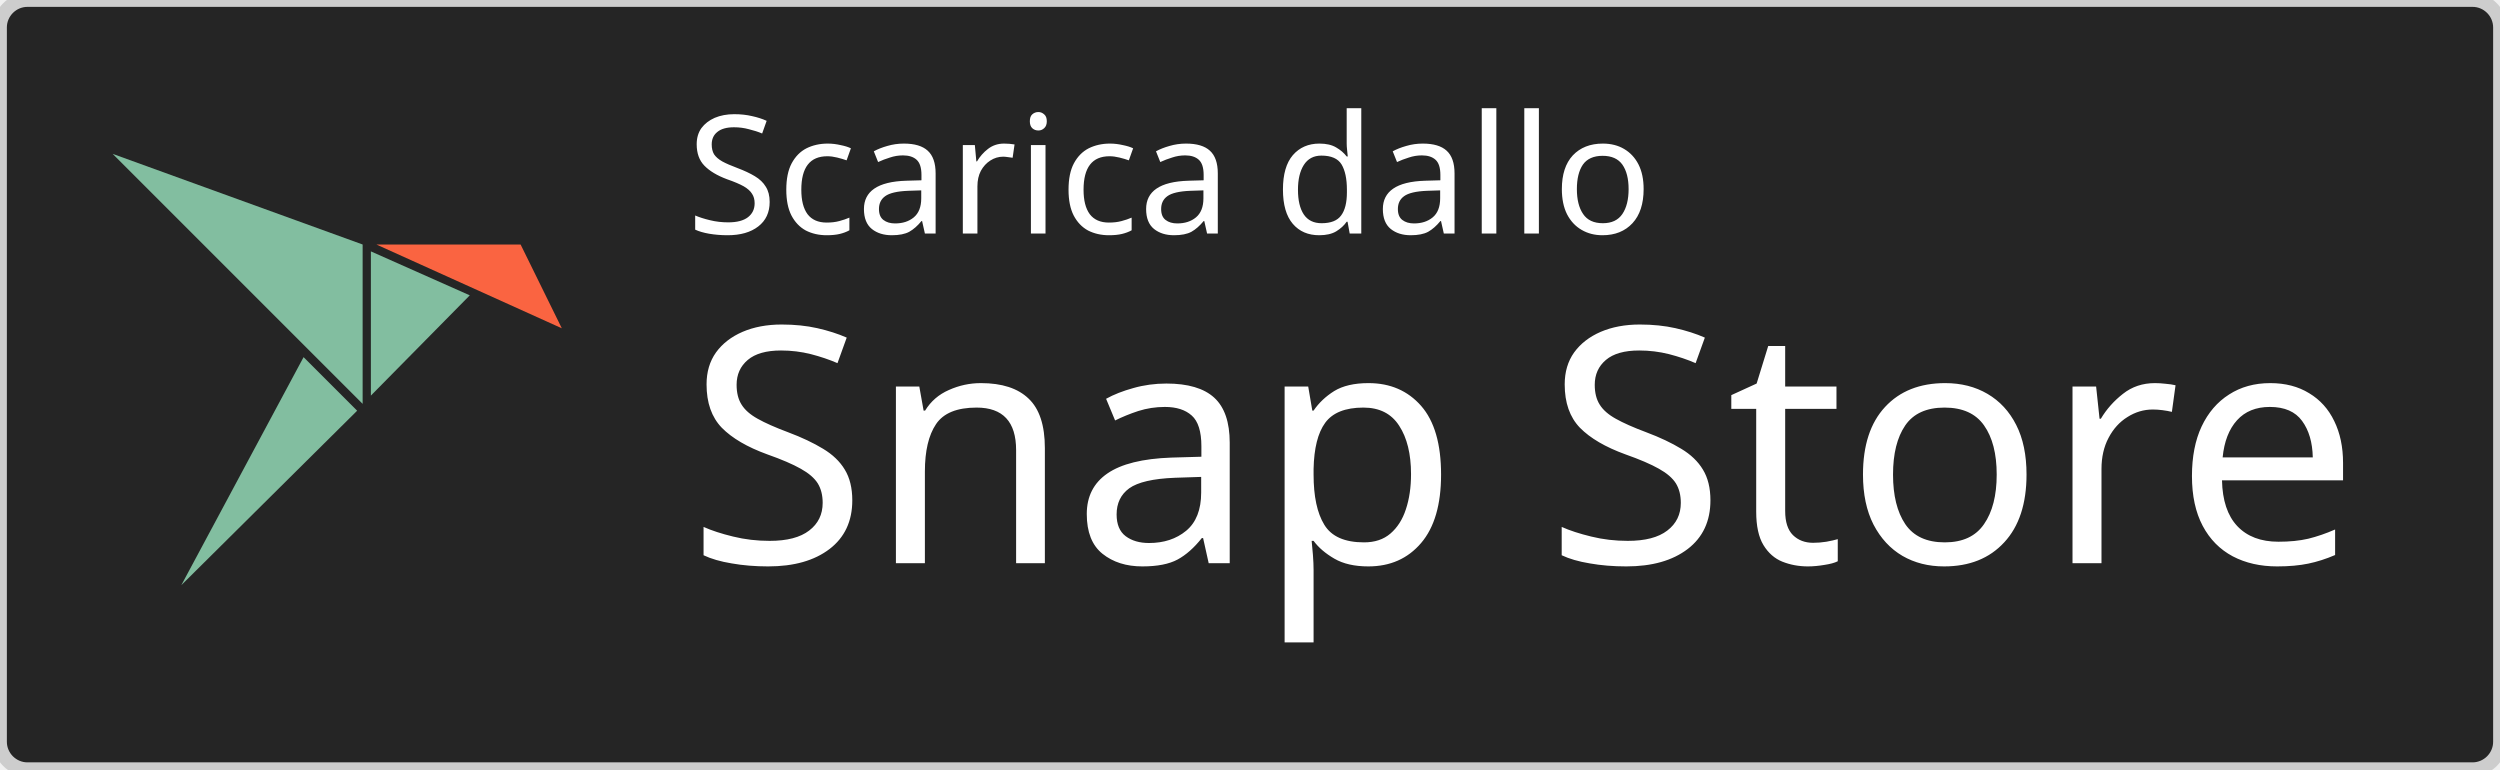
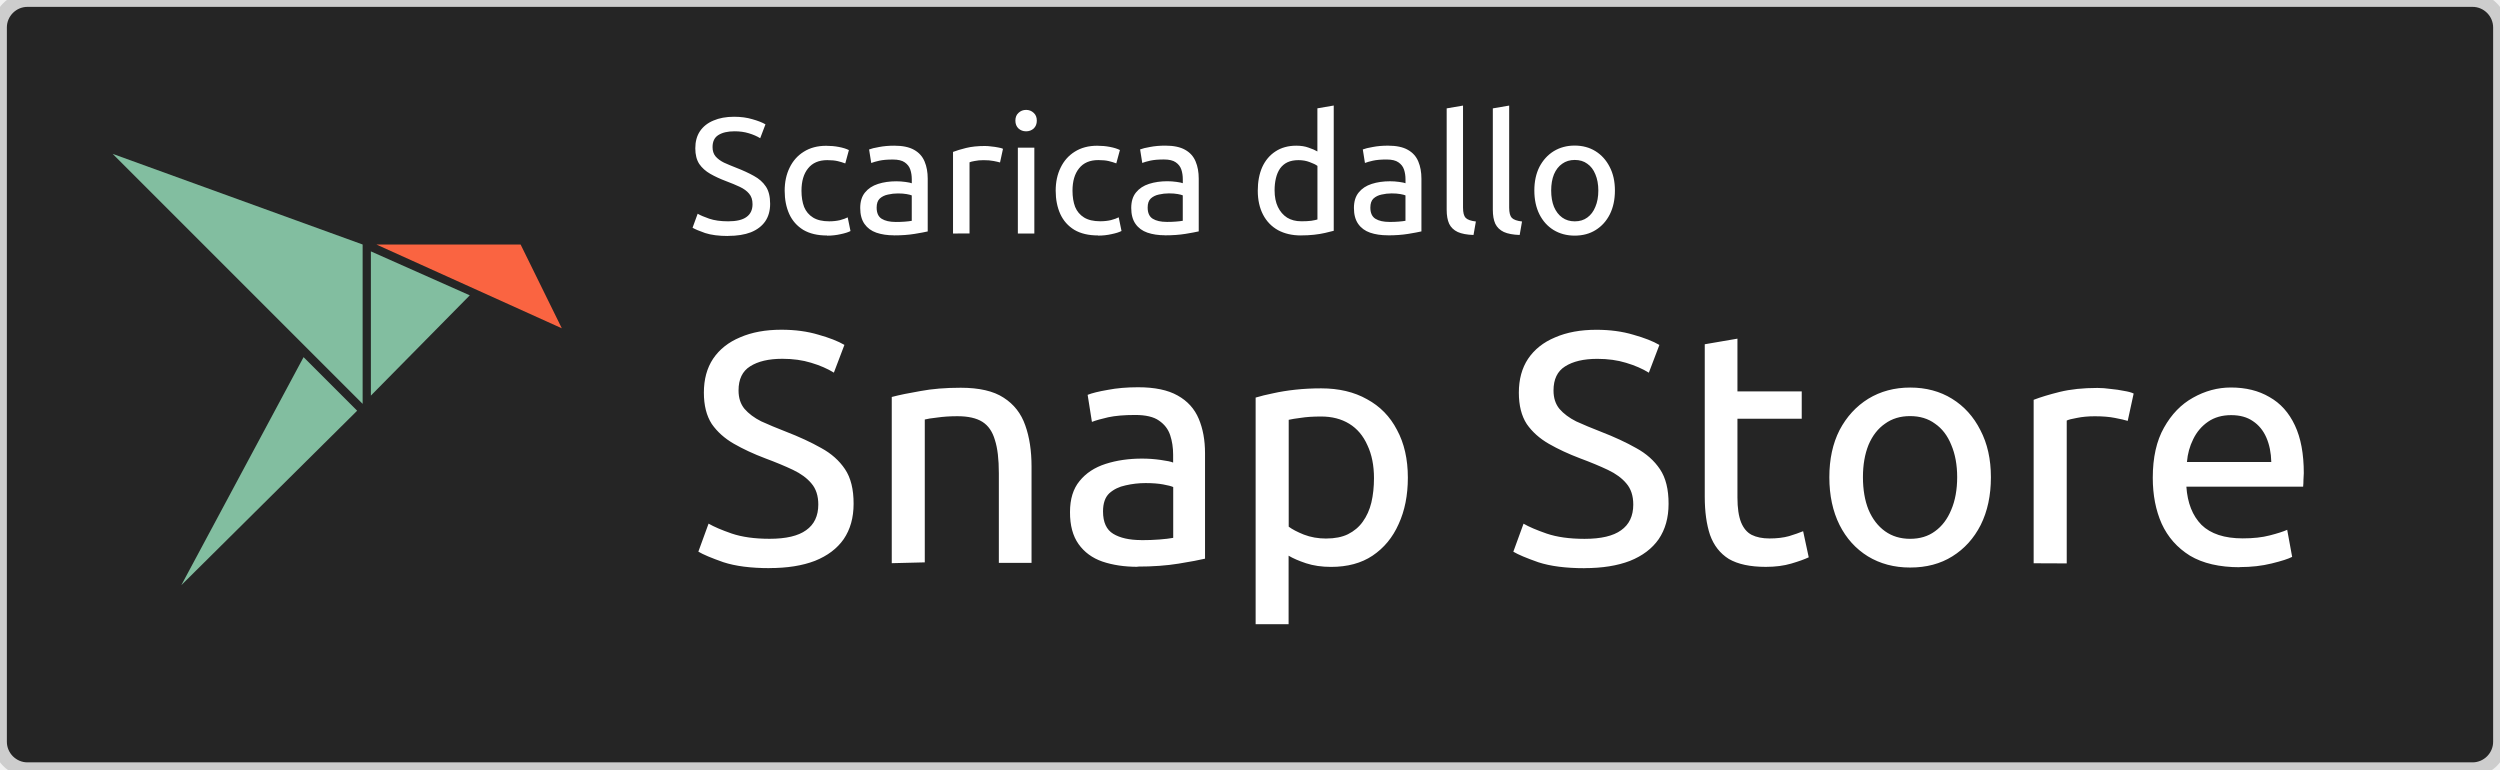
- <svg xmlns="http://www.w3.org/2000/svg" version="1.1" id="Layer_1" x="0px" y="0px" viewBox="0 0 182 56" style="enable-background:new 0 0 182 56;" xml:space="preserve">
-   <style type="text/css">
-         .st0 {
+ <svg xmlns="http://www.w3.org/2000/svg" id="a" enable-background="new 0 0 182 56" version="1.1" viewBox="0 0 182 56">
+   <style id="b" type="text/css">.st0 {
            fill-rule: evenodd;
            clip-rule: evenodd;
            fill: #252525;
            stroke: #CDCDCD;
        }

        .st1 {
            fill: #82BEA0;
        }

        .st2 {
            fill: #FA6441;
        }

        .st3 {
            fill: #FFFFFF;
        }

        .st4 {
            font-family: 'Ubuntu';
        }

        .st5 {
            font-size: 12px;
            font-weight: 500;
        }

        .st6 {
            font-size: 24px;
            font-weight: 500;
-         }
-     </style>
-   <g>
-     <g id="Black-badge">
-       <path id="Rectangle-path" class="st0" d="M2,0h178c1.1,0,2,0.9,2,2v52c0,1.1-0.9,2-2,2H2c-1.1,0-2-0.9-2-2V2C0,0.9,0.9,0,2,0z" />
-       <g id="logo" transform="translate(8, 11)">
-         <path id="body" class="st1" d="M19,17.8V7.3l7.2,3.2L19,17.8z M5.2,31.6L14.1,15l3.9,3.9L5.2,31.6z M0.2,0.2l18.2,6.6v11.6     L0.2,0.2z" />
-         <polygon id="head" class="st2" points="29.9,6.8 19.4,6.8 32.9,12.9" />
+         }</style>
+   <g id="e">
+     <g id="f">
+       <path id="g" class="st0" d="M2,0h178c1.1,0,2,0.9,2,2v52c0,1.1-0.9,2-2,2H2c-1.1,0-2-0.9-2-2V2C0,0.9,0.9,0,2,0z" />
+       <g id="h" transform="translate(8 11)">
+         <path id="i" class="st1" d="M19,17.8V7.3l7.2,3.2L19,17.8z M5.2,31.6L14.1,15l3.9,3.9L5.2,31.6z M0.2,0.2l18.2,6.6v11.6     L0.2,0.2z" />
+         <polygon id="j" class="st2" points="29.9 6.8 19.4 6.8 32.9 12.9" />
      </g>
-       <text transform="matrix(1 0 0 1 50 17)" class="st3 st4 st5">Scarica dallo</text>
-       <text transform="matrix(1 0 0 1 50 41)" class="st3 st4 st6">Snap Store</text>
+       <path id="k" class="st3 st4 st5" transform="translate(50,17)" d="m3.01 0.18q-1.02 0-1.68-0.216-0.648-0.228-0.912-0.384l0.372-1.02q0.288 0.168 0.84 0.36 0.564 0.192 1.38 0.192 0.9 0 1.33-0.312 0.444-0.312 0.444-0.936 0-0.48-0.252-0.768-0.24-0.288-0.672-0.492t-1.01-0.42q-0.636-0.24-1.14-0.528t-0.804-0.72q-0.288-0.444-0.288-1.14 0-0.732 0.336-1.24 0.348-0.516 0.984-0.78 0.636-0.276 1.5-0.276 0.744 0 1.34 0.18 0.6 0.168 0.948 0.372l-0.384 1.01q-0.348-0.216-0.828-0.36-0.468-0.144-1.04-0.144-0.744 0-1.18 0.276-0.42 0.264-0.42 0.876 0 0.408 0.216 0.672 0.228 0.264 0.612 0.456 0.396 0.18 0.888 0.372 0.744 0.288 1.3 0.6 0.552 0.3 0.864 0.768t0.312 1.26q0 0.756-0.36 1.28-0.36 0.516-1.04 0.792-0.684 0.264-1.66 0.264zm7.2-0.036q-1.04 0-1.73-0.408-0.684-0.42-1.02-1.15-0.336-0.744-0.336-1.7 0-0.948 0.36-1.68 0.36-0.744 1.03-1.16 0.684-0.432 1.63-0.432 0.492 0 0.924 0.084 0.444 0.084 0.732 0.228l-0.264 0.972q-0.252-0.096-0.552-0.168t-0.756-0.072q-0.924 0-1.4 0.6-0.48 0.588-0.48 1.63 0 0.672 0.192 1.18 0.204 0.492 0.648 0.768t1.18 0.276q0.42 0 0.78-0.084 0.36-0.096 0.564-0.204l0.204 0.996q-0.252 0.132-0.72 0.228-0.468 0.108-0.984 0.108zm4.87-0.012q-0.72 0-1.28-0.192-0.552-0.192-0.864-0.636t-0.312-1.16q0-0.708 0.348-1.13 0.348-0.432 0.948-0.624t1.33-0.192q0.336 0 0.672 0.048 0.348 0.048 0.456 0.096v-0.288q0-0.384-0.108-0.708t-0.408-0.528q-0.288-0.204-0.864-0.204-0.6 0-0.984 0.084-0.372 0.084-0.588 0.168l-0.156-0.984q0.24-0.096 0.732-0.18 0.492-0.096 1.1-0.096 0.912 0 1.44 0.3 0.54 0.3 0.768 0.852 0.228 0.54 0.228 1.25v3.84q-0.3 0.072-0.96 0.18t-1.5 0.108zm0.12-0.972q0.372 0 0.672-0.024 0.312-0.024 0.504-0.06v-1.85q-0.108-0.048-0.372-0.096t-0.636-0.048-0.732 0.084q-0.348 0.072-0.588 0.288-0.228 0.216-0.228 0.66 0 0.588 0.372 0.816t1.01 0.228zm4.18 0.84v-5.94q0.372-0.144 0.948-0.288 0.588-0.144 1.37-0.144 0.228 0 0.48 0.036 0.264 0.024 0.492 0.072 0.228 0.036 0.348 0.096l-0.216 0.996q-0.156-0.048-0.468-0.108-0.3-0.06-0.732-0.06-0.36 0-0.648 0.06-0.276 0.048-0.372 0.096v5.18zm4.72 0v-6.25h1.2v6.25zm0.6-7.44q-0.324 0-0.552-0.204-0.228-0.216-0.228-0.576t0.228-0.564q0.228-0.216 0.552-0.216t0.552 0.216q0.228 0.204 0.228 0.564t-0.228 0.576q-0.228 0.204-0.552 0.204zm5.24 7.58q-1.04 0-1.73-0.408-0.684-0.42-1.02-1.15-0.336-0.744-0.336-1.7 0-0.948 0.36-1.68 0.36-0.744 1.03-1.16 0.684-0.432 1.63-0.432 0.492 0 0.924 0.084 0.444 0.084 0.732 0.228l-0.264 0.972q-0.252-0.096-0.552-0.168t-0.756-0.072q-0.924 0-1.4 0.6-0.48 0.588-0.48 1.63 0 0.672 0.192 1.18 0.204 0.492 0.648 0.768t1.18 0.276q0.42 0 0.78-0.084 0.36-0.096 0.564-0.204l0.204 0.996q-0.252 0.132-0.72 0.228-0.468 0.108-0.984 0.108zm4.87-0.012q-0.72 0-1.28-0.192-0.552-0.192-0.864-0.636t-0.312-1.16q0-0.708 0.348-1.13 0.348-0.432 0.948-0.624t1.33-0.192q0.336 0 0.672 0.048 0.348 0.048 0.456 0.096v-0.288q0-0.384-0.108-0.708t-0.408-0.528q-0.288-0.204-0.864-0.204-0.6 0-0.984 0.084-0.372 0.084-0.588 0.168l-0.156-0.984q0.24-0.096 0.732-0.18 0.492-0.096 1.1-0.096 0.912 0 1.44 0.3 0.54 0.3 0.768 0.852 0.228 0.54 0.228 1.25v3.84q-0.3 0.072-0.96 0.18t-1.5 0.108zm0.12-0.972q0.372 0 0.672-0.024 0.312-0.024 0.504-0.06v-1.85q-0.108-0.048-0.372-0.096t-0.636-0.048-0.732 0.084q-0.348 0.072-0.588 0.288-0.228 0.216-0.228 0.66 0 0.588 0.372 0.816t1.01 0.228zm9.78 0.984q-0.96 0-1.67-0.384-0.708-0.396-1.09-1.13t-0.384-1.74q0-0.984 0.324-1.72 0.336-0.732 0.96-1.14 0.636-0.42 1.52-0.42 0.516 0 0.9 0.144 0.396 0.132 0.636 0.276v-3.14l1.19-0.204v9.12q-0.264 0.072-0.636 0.156-0.36 0.084-0.804 0.132t-0.948 0.048zm0.012-1.03q0.432 0 0.732-0.036 0.3-0.048 0.456-0.096v-3.9q-0.192-0.144-0.564-0.276-0.372-0.144-0.816-0.144-0.468 0-0.804 0.156-0.324 0.156-0.54 0.456-0.204 0.3-0.3 0.708-0.096 0.396-0.096 0.876 0 0.708 0.24 1.21t0.672 0.78q0.432 0.264 1.02 0.264zm6.3 1.02q-0.72 0-1.28-0.192-0.552-0.192-0.864-0.636t-0.312-1.16q0-0.708 0.348-1.13 0.348-0.432 0.948-0.624t1.33-0.192q0.336 0 0.672 0.048 0.348 0.048 0.456 0.096v-0.288q0-0.384-0.108-0.708t-0.408-0.528q-0.288-0.204-0.864-0.204-0.6 0-0.984 0.084-0.372 0.084-0.588 0.168l-0.156-0.984q0.24-0.096 0.732-0.18 0.492-0.096 1.1-0.096 0.912 0 1.44 0.3 0.54 0.3 0.768 0.852 0.228 0.54 0.228 1.25v3.84q-0.3 0.072-0.96 0.18t-1.5 0.108zm0.12-0.972q0.372 0 0.672-0.024 0.312-0.024 0.504-0.06v-1.85q-0.108-0.048-0.372-0.096t-0.636-0.048-0.732 0.084q-0.348 0.072-0.588 0.288-0.228 0.216-0.228 0.66 0 0.588 0.372 0.816t1.01 0.228zm6.13 0.948q-0.72-0.024-1.15-0.216-0.432-0.204-0.624-0.6-0.18-0.396-0.18-1.02v-7.38l1.19-0.204v7.43q0 0.54 0.192 0.744 0.204 0.204 0.744 0.264zm3.36 0q-0.72-0.024-1.15-0.216-0.432-0.204-0.624-0.6-0.18-0.396-0.18-1.02v-7.38l1.19-0.204v7.43q0 0.54 0.192 0.744 0.204 0.204 0.744 0.264zm4.01 0.048q-0.864 0-1.54-0.408-0.66-0.408-1.03-1.14-0.372-0.744-0.372-1.74 0-0.984 0.372-1.72 0.384-0.732 1.04-1.14 0.672-0.408 1.52-0.408 0.864 0 1.52 0.408t1.03 1.14q0.384 0.732 0.384 1.72 0 0.996-0.372 1.74-0.372 0.732-1.03 1.14-0.648 0.408-1.54 0.408zm0-1.04q0.54 0 0.912-0.276 0.384-0.276 0.588-0.78 0.216-0.504 0.216-1.19 0-0.672-0.216-1.18-0.204-0.504-0.588-0.768-0.372-0.276-0.912-0.276-0.528 0-0.912 0.276-0.384 0.264-0.6 0.768-0.204 0.504-0.204 1.18 0 0.684 0.204 1.19 0.216 0.504 0.6 0.78t0.912 0.276z" fill="#fff" aria-label="Scarica dallo" />
+       <path id="l" class="st3 st4 st6" transform="translate(50,41)" d="m6.02 0.36q-2.04 0-3.36-0.432-1.3-0.456-1.82-0.768l0.744-2.04q0.576 0.336 1.68 0.72 1.13 0.384 2.76 0.384 1.8 0 2.66-0.624 0.888-0.624 0.888-1.87 0-0.96-0.504-1.54-0.48-0.576-1.34-0.984t-2.02-0.84q-1.27-0.48-2.28-1.06t-1.61-1.44q-0.576-0.888-0.576-2.28 0-1.46 0.672-2.47 0.696-1.03 1.97-1.56 1.27-0.552 3-0.552 1.49 0 2.69 0.36 1.2 0.336 1.9 0.744l-0.768 2.02q-0.696-0.432-1.66-0.72-0.936-0.288-2.09-0.288-1.49 0-2.35 0.552-0.84 0.528-0.84 1.75 0 0.816 0.432 1.34 0.456 0.528 1.22 0.912 0.792 0.36 1.78 0.744 1.49 0.576 2.59 1.2 1.1 0.6 1.73 1.54t0.624 2.52q0 1.51-0.72 2.57-0.72 1.03-2.09 1.58-1.37 0.528-3.31 0.528zm8.9-0.36v-12.1q0.816-0.216 2.09-0.432 1.27-0.24 2.93-0.24 2.02 0 3.12 0.72 1.13 0.72 1.58 2.02 0.456 1.27 0.456 3v7.01h-2.38v-6.53q0-1.54-0.288-2.42-0.264-0.912-0.912-1.32t-1.82-0.408q-0.792 0-1.46 0.096-0.648 0.072-0.912 0.144v10.4zm17.9 0.264q-1.44 0-2.57-0.384-1.1-0.384-1.73-1.27t-0.624-2.33q0-1.42 0.696-2.26 0.696-0.864 1.9-1.25t2.66-0.384q0.672 0 1.34 0.096 0.696 0.096 0.912 0.192v-0.576q0-0.768-0.216-1.42t-0.816-1.06q-0.576-0.408-1.73-0.408-1.2 0-1.97 0.168-0.744 0.168-1.18 0.336l-0.312-1.97q0.48-0.192 1.46-0.36 0.984-0.192 2.21-0.192 1.82 0 2.88 0.6 1.08 0.6 1.54 1.7 0.456 1.08 0.456 2.5v7.68q-0.6 0.144-1.92 0.36t-3 0.216zm0.24-1.94q0.744 0 1.34-0.048 0.624-0.048 1.01-0.12v-3.7q-0.216-0.096-0.744-0.192t-1.27-0.096-1.46 0.168q-0.696 0.144-1.18 0.576-0.456 0.432-0.456 1.32 0 1.18 0.744 1.63t2.02 0.456zm8.35 6.12v-16.5q0.552-0.168 1.27-0.312 0.744-0.168 1.63-0.264t1.87-0.096q1.94 0 3.34 0.792 1.42 0.768 2.18 2.23 0.792 1.46 0.792 3.48 0 1.92-0.672 3.38-0.648 1.46-1.9 2.3-1.22 0.816-3.02 0.816-1.01 0-1.82-0.264-0.792-0.264-1.27-0.552v4.99zm5.14-6.24q0.936 0 1.58-0.312 0.672-0.336 1.08-0.912 0.432-0.6 0.624-1.39 0.192-0.816 0.192-1.78 0-1.39-0.48-2.4-0.456-1.03-1.32-1.56t-2.06-0.528q-0.864 0-1.46 0.096-0.576 0.072-0.888 0.144v7.78q0.384 0.288 1.1 0.576 0.744 0.288 1.63 0.288zm18.8 2.16q-2.04 0-3.36-0.432-1.3-0.456-1.82-0.768l0.744-2.04q0.576 0.336 1.68 0.72 1.13 0.384 2.76 0.384 1.8 0 2.66-0.624 0.888-0.624 0.888-1.87 0-0.96-0.504-1.54-0.48-0.576-1.34-0.984t-2.02-0.84q-1.27-0.48-2.28-1.06t-1.61-1.44q-0.576-0.888-0.576-2.28 0-1.46 0.672-2.47 0.696-1.03 1.97-1.56 1.27-0.552 3-0.552 1.49 0 2.69 0.36 1.2 0.336 1.9 0.744l-0.768 2.02q-0.696-0.432-1.66-0.72-0.936-0.288-2.09-0.288-1.49 0-2.35 0.552-0.84 0.528-0.84 1.75 0 0.816 0.432 1.34 0.456 0.528 1.22 0.912 0.792 0.36 1.78 0.744 1.49 0.576 2.59 1.2 1.1 0.6 1.73 1.54t0.624 2.52q0 1.51-0.72 2.57-0.72 1.03-2.09 1.58-1.37 0.528-3.31 0.528zm13.2-0.096q-1.7 0-2.69-0.576-0.96-0.6-1.37-1.75-0.384-1.15-0.384-2.78v-11.1l2.38-0.408v3.84h4.68v1.99h-4.68v5.74q0 1.13 0.264 1.8 0.264 0.648 0.768 0.912 0.528 0.264 1.3 0.264 0.816 0 1.42-0.168 0.624-0.192 1.03-0.36l0.408 1.9q-0.456 0.216-1.27 0.456t-1.85 0.24zm10.5 0.048q-1.73 0-3.07-0.816-1.32-0.816-2.06-2.28-0.744-1.49-0.744-3.48 0-1.97 0.744-3.43 0.768-1.46 2.09-2.28 1.34-0.816 3.05-0.816 1.73 0 3.05 0.816t2.06 2.28q0.768 1.46 0.768 3.43 0 1.99-0.744 3.48-0.744 1.46-2.06 2.28-1.3 0.816-3.07 0.816zm0-2.09q1.08 0 1.82-0.552 0.768-0.552 1.18-1.56 0.432-1.01 0.432-2.38 0-1.34-0.432-2.35-0.408-1.01-1.18-1.54-0.744-0.552-1.82-0.552-1.06 0-1.82 0.552-0.768 0.528-1.2 1.54-0.408 1.01-0.408 2.35 0 1.37 0.408 2.38 0.432 1.01 1.2 1.56t1.82 0.552zm9 1.78v-11.9q0.744-0.288 1.9-0.576 1.18-0.288 2.74-0.288 0.456 0 0.96 0.072 0.528 0.048 0.984 0.144 0.456 0.072 0.696 0.192l-0.432 1.99q-0.312-0.096-0.936-0.216-0.6-0.12-1.46-0.12-0.72 0-1.3 0.12-0.552 0.096-0.744 0.192v10.4zm15 0.288q-2.21 0-3.62-0.84-1.39-0.864-2.06-2.33-0.648-1.46-0.648-3.34 0-2.21 0.816-3.65 0.816-1.46 2.11-2.18 1.32-0.744 2.76-0.744 1.63 0 2.81 0.696 1.2 0.672 1.85 2.06 0.648 1.37 0.648 3.48 0 0.216-0.024 0.48 0 0.264-0.024 0.504h-8.5q0.12 1.78 1.1 2.78 1.01 0.984 3 0.984 1.15 0 1.97-0.216 0.84-0.216 1.27-0.408l0.36 1.97q-0.408 0.216-1.49 0.48-1.06 0.264-2.33 0.264zm-3.84-7.66h6.14q-0.024-1.01-0.36-1.78t-0.984-1.2q-0.624-0.432-1.58-0.432-0.984 0-1.68 0.48t-1.08 1.27q-0.384 0.768-0.456 1.66z" fill="#fff" aria-label="Snap Store" />
    </g>
  </g>
</svg>
